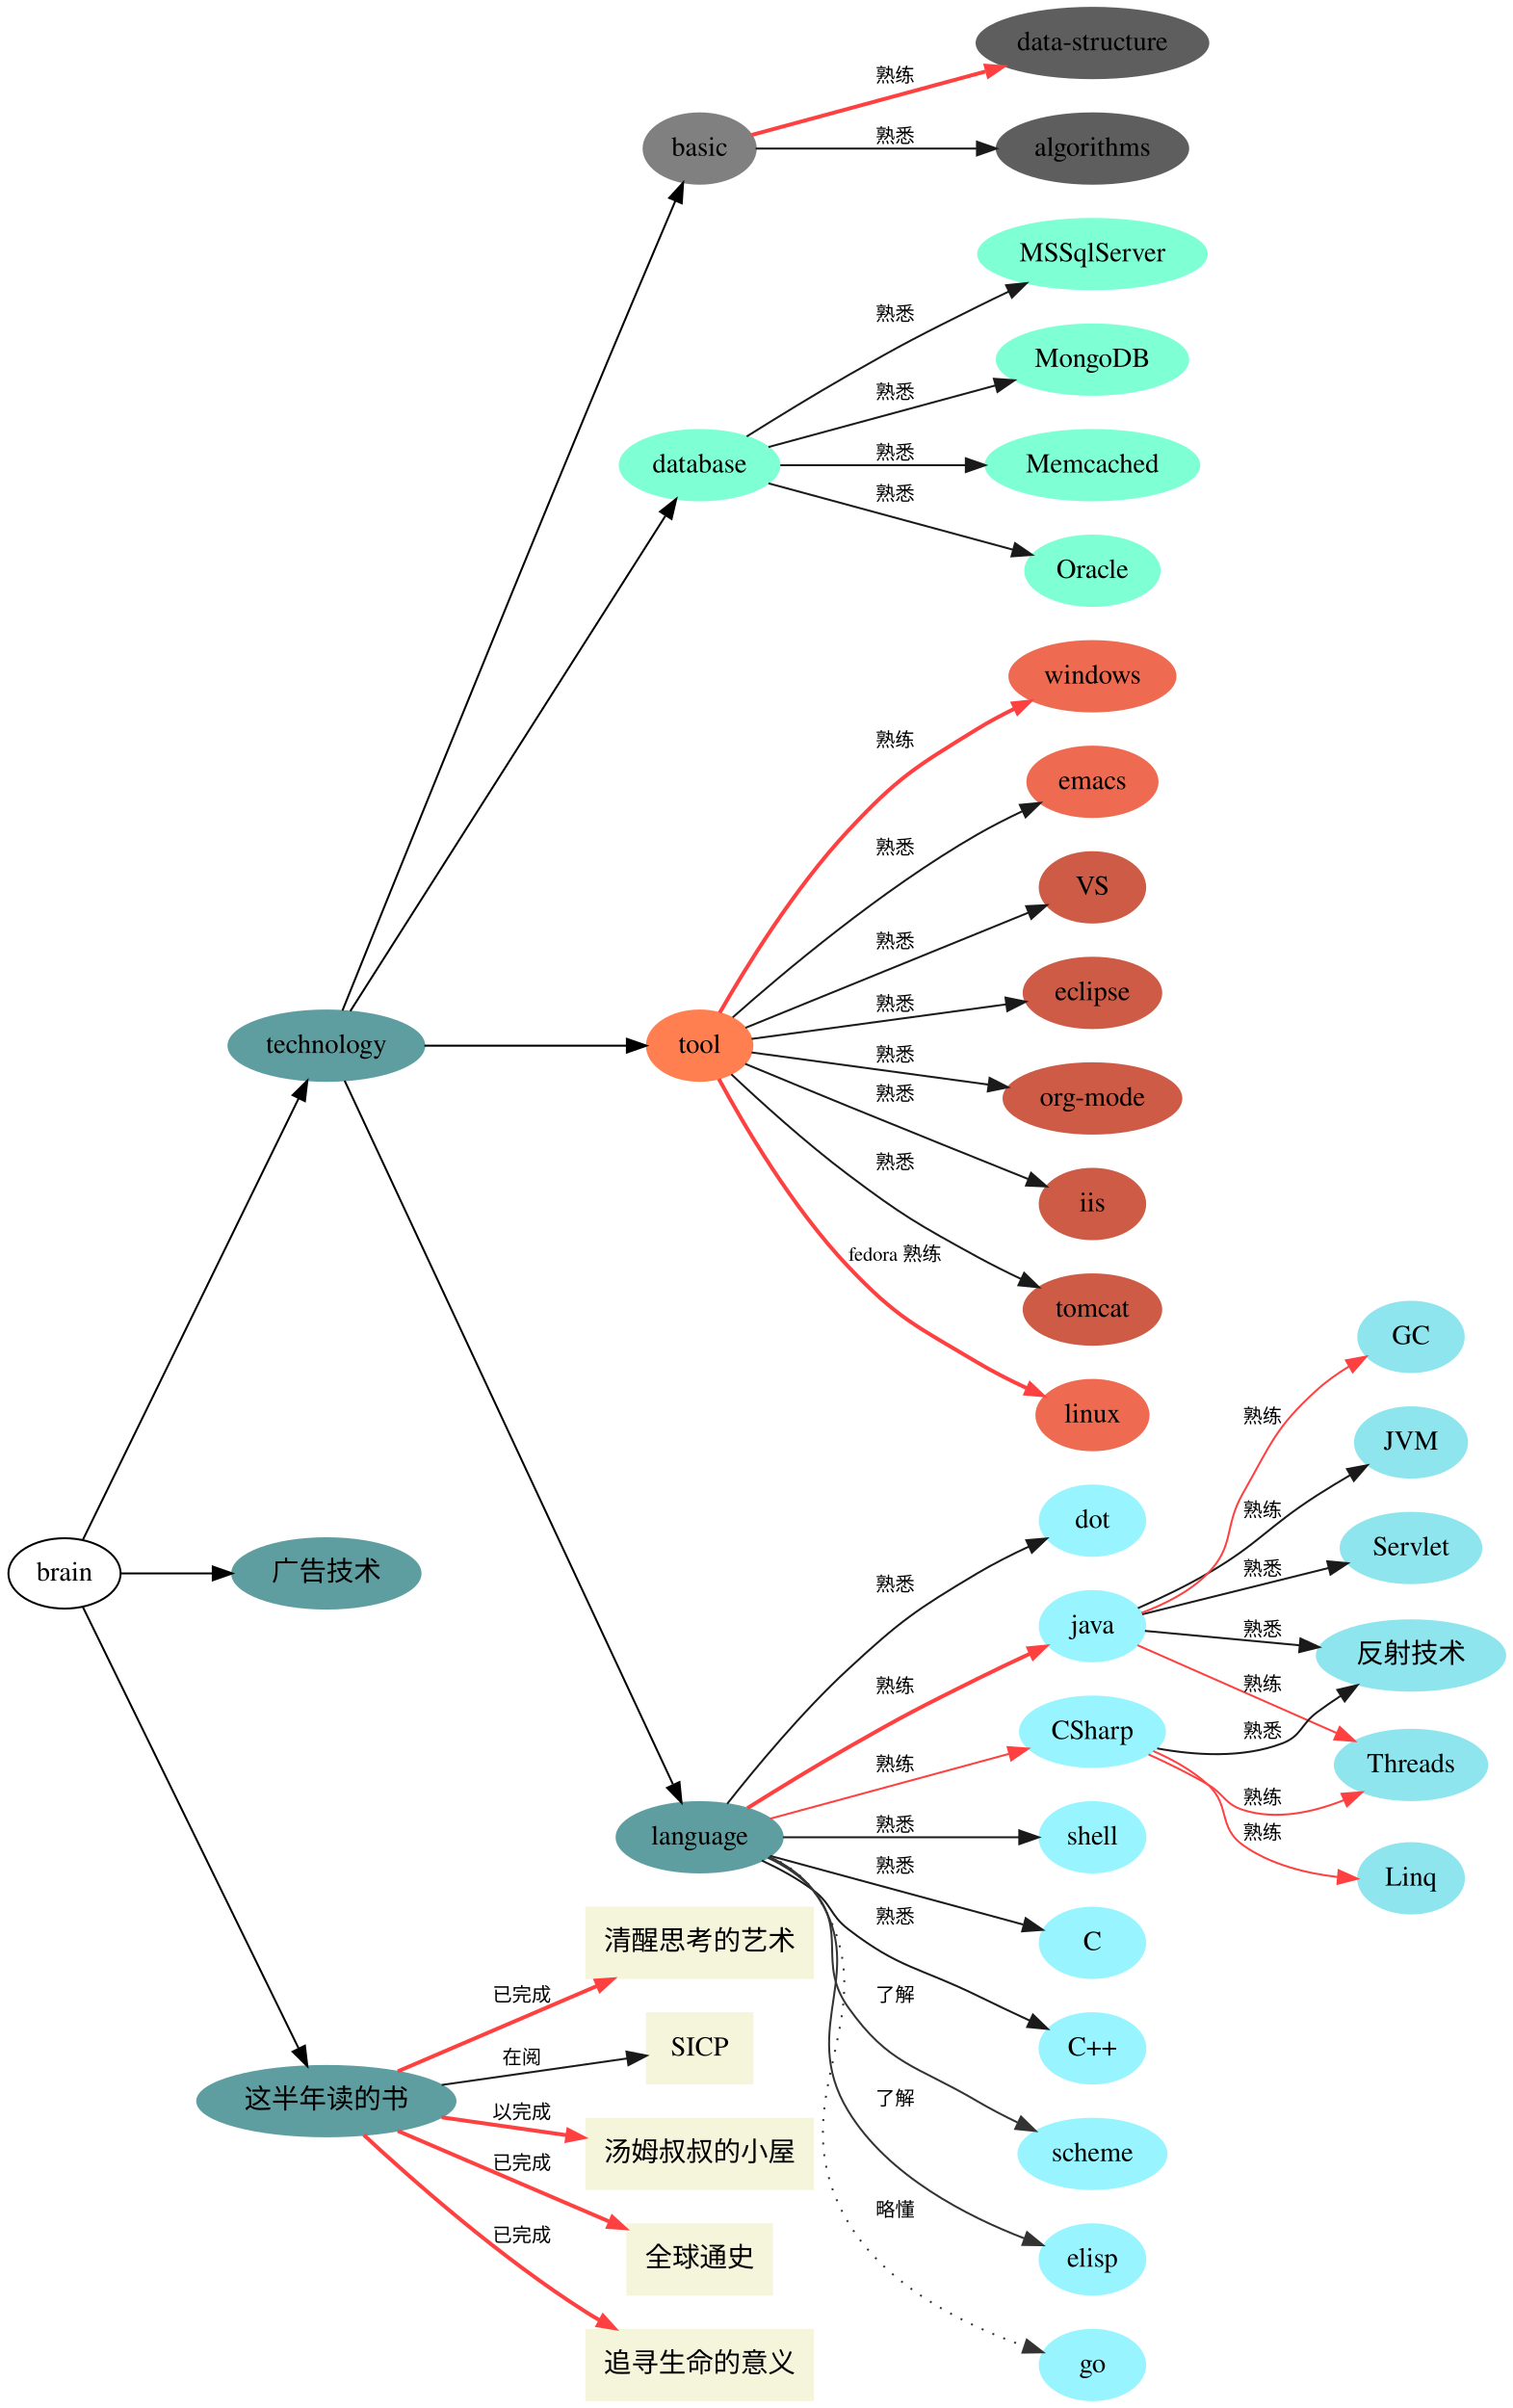
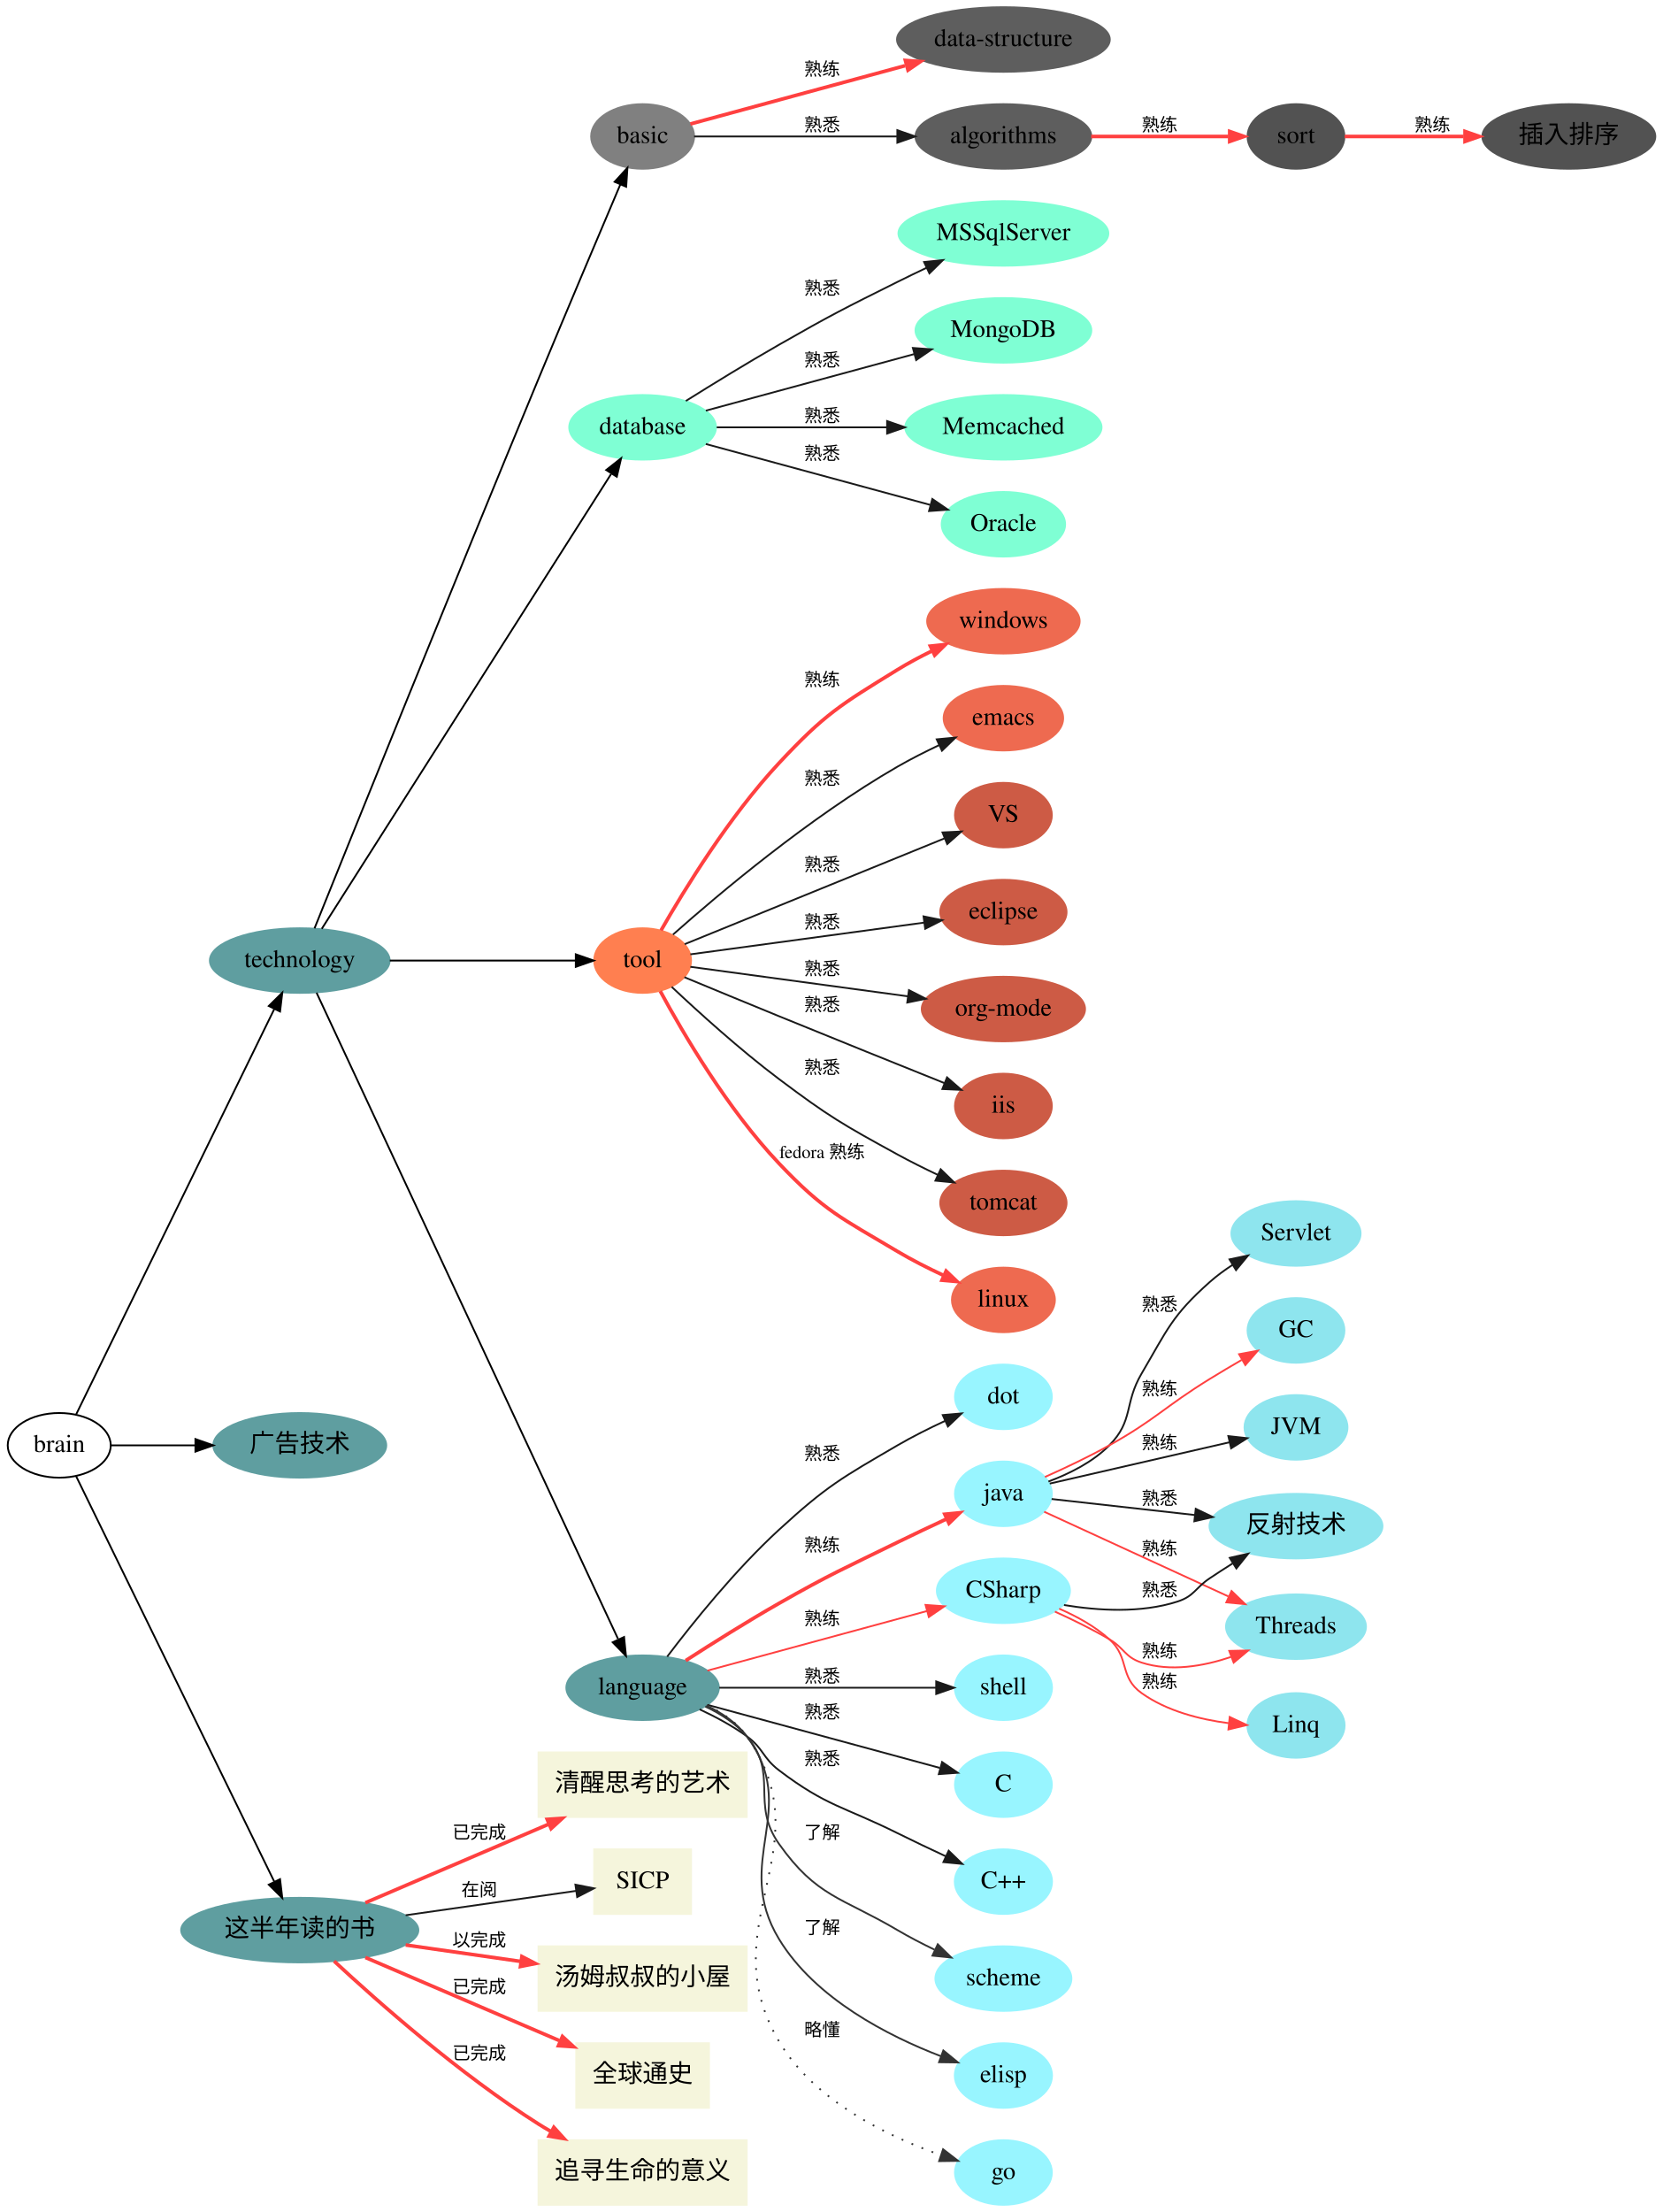
- <svg xmlns="http://www.w3.org/2000/svg" xmlns:xlink="http://www.w3.org/1999/xlink" width="774pt" height="1232pt" viewBox="0.00 0.00 774.00 1232.00">
+ <svg xmlns="http://www.w3.org/2000/svg" xmlns:xlink="http://www.w3.org/1999/xlink" width="926pt" height="1232pt" viewBox="0.00 0.00 926.00 1232.00">
  <g id="graph0" class="graph" transform="scale(1 1) rotate(0) translate(4 1228)">
-     <polygon fill="white" stroke="white" points="-4,4 -4,-1228 770,-1228 770,4 -4,4" />
+     <polygon fill="white" stroke="white" points="-4,4 -4,-1228 922,-1228 922,4 -4,4" />
    <g id="node1" class="node">
      <ellipse fill="cadetblue" stroke="cadetblue" cx="163" cy="-693" rx="50.091" ry="18" />
      <text text-anchor="middle" x="163" y="-689.3" font-family="Times,serif" font-size="14.00">technology</text>
    </g>
    <g id="node5" class="node">
      <ellipse fill="cadetblue" stroke="cadetblue" cx="354" cy="-288" rx="42.494" ry="18" />
      <text text-anchor="middle" x="354" y="-284.3" font-family="Times,serif" font-size="14.00">language</text>
    </g>
    <g id="edge4" class="edge">
      <path fill="none" stroke="black" d="M172.365,-675.075C202.311,-610.905 304.3,-392.357 340.295,-315.225" />
      <polygon fill="black" stroke="black" points="343.674,-316.26 344.732,-305.718 337.331,-313.3 343.674,-316.26" />
    </g>
    <g id="node6" class="node">
      <ellipse fill="gray" stroke="gray" cx="354" cy="-1152" rx="28.695" ry="18" />
      <text text-anchor="middle" x="354" y="-1148.3" font-family="Times,serif" font-size="14.00">basic</text>
    </g>
    <g id="edge5" class="edge">
      <path fill="none" stroke="black" d="M171.219,-710.946C190.981,-760.026 247.711,-900.584 296,-1017 311.626,-1054.67 330.034,-1098.1 341.612,-1125.31" />
      <polygon fill="black" stroke="black" points="338.412,-1126.73 345.551,-1134.55 344.852,-1123.98 338.412,-1126.73" />
    </g>
    <g id="node7" class="node">
      <ellipse fill="aquamarine" stroke="aquamarine" cx="354" cy="-990" rx="40.893" ry="18" />
      <text text-anchor="middle" x="354" y="-986.3" font-family="Times,serif" font-size="14.00">database</text>
    </g>
    <g id="edge6" class="edge">
      <path fill="none" stroke="black" d="M175.257,-710.689C207.241,-760.95 298.77,-904.782 336.468,-964.022" />
      <polygon fill="black" stroke="black" points="333.717,-966.218 342.039,-972.775 339.623,-962.46 333.717,-966.218" />
    </g>
    <g id="node8" class="node">
      <ellipse fill="coral" stroke="coral" cx="354" cy="-693" rx="27" ry="18" />
      <text text-anchor="middle" x="354" y="-689.3" font-family="Times,serif" font-size="14.00">tool</text>
    </g>
    <g id="edge7" class="edge">
      <path fill="none" stroke="black" d="M213.164,-693C245.505,-693 287.13,-693 316.529,-693" />
      <polygon fill="black" stroke="black" points="316.767,-696.5 326.767,-693 316.767,-689.5 316.767,-696.5" />
    </g>
    <g id="node2" class="node">
      <ellipse fill="cadetblue" stroke="cadetblue" cx="163" cy="-423" rx="48.192" ry="18" />
      <text text-anchor="middle" x="163" y="-419.3" font-family="Times,serif" font-size="14.00">广告技术</text>
    </g>
    <g id="node3" class="node">
      <ellipse fill="cadetblue" stroke="cadetblue" cx="163" cy="-153" rx="66.089" ry="18" />
      <text text-anchor="middle" x="163" y="-149.3" font-family="Times,serif" font-size="14.00">这半年读的书</text>
    </g>
-     <g id="node38" class="node">
+     <g id="node40" class="node">
      <polygon fill="beige" stroke="beige" points="412,-144 296,-144 296,-108 412,-108 412,-144" />
      <text text-anchor="middle" x="354" y="-122.3" font-family="Times,serif" font-size="14.00">汤姆叔叔的小屋</text>
    </g>
-     <g id="edge39" class="edge">
+     <g id="edge41" class="edge">
      <path fill="none" stroke="#ff4040" stroke-width="2" d="M221.991,-144.716C242.133,-141.838 264.89,-138.587 285.719,-135.612" />
      <polygon fill="#ff4040" stroke="#ff4040" points="286.364,-139.055 295.769,-134.176 285.374,-132.125 286.364,-139.055" />
      <text text-anchor="middle" x="263" y="-144" font-family="Times,serif" font-size="10.00">以完成</text>
    </g>
-     <g id="node39" class="node">
+     <g id="node41" class="node">
      <polygon fill="beige" stroke="beige" points="391,-90 317,-90 317,-54 391,-54 391,-90" />
      <text text-anchor="middle" x="354" y="-68.3" font-family="Times,serif" font-size="14.00">全球通史</text>
    </g>
-     <g id="edge40" class="edge">
+     <g id="edge42" class="edge">
      <path fill="none" stroke="#ff4040" stroke-width="2" d="M199.549,-137.765C230.109,-124.667 274.363,-105.701 307.502,-91.499" />
      <polygon fill="#ff4040" stroke="#ff4040" points="309.155,-94.599 316.967,-87.443 306.397,-88.165 309.155,-94.599" />
      <text text-anchor="middle" x="263" y="-118" font-family="Times,serif" font-size="10.00">已完成</text>
    </g>
-     <g id="node40" class="node">
+     <g id="node42" class="node">
      <polygon fill="beige" stroke="beige" points="412,-36 296,-36 296,-0 412,-0 412,-36" />
      <text text-anchor="middle" x="354" y="-14.3" font-family="Times,serif" font-size="14.00">追寻生命的意义</text>
    </g>
-     <g id="edge41" class="edge">
+     <g id="edge43" class="edge">
      <path fill="none" stroke="#ff4040" stroke-width="2" d="M182.13,-135.726C206.605,-112.999 252.21,-72.702 296,-45 298.146,-43.643 300.37,-42.31 302.642,-41.008" />
      <polygon fill="#ff4040" stroke="#ff4040" points="304.455,-44.006 311.57,-36.155 301.112,-37.856 304.455,-44.006" />
      <text text-anchor="middle" x="263" y="-81" font-family="Times,serif" font-size="10.00">已完成</text>
    </g>
-     <g id="node41" class="node">
+     <g id="node43" class="node">
      <polygon fill="beige" stroke="beige" points="412,-252 296,-252 296,-216 412,-216 412,-252" />
      <text text-anchor="middle" x="354" y="-230.3" font-family="Times,serif" font-size="14.00">清醒思考的艺术</text>
    </g>
-     <g id="edge42" class="edge">
+     <g id="edge44" class="edge">
      <path fill="none" stroke="#ff4040" stroke-width="2" d="M199.549,-168.235C228.26,-180.54 269.058,-198.025 301.37,-211.873" />
      <polygon fill="#ff4040" stroke="#ff4040" points="300.101,-215.137 310.671,-215.859 302.858,-208.703 300.101,-215.137" />
      <text text-anchor="middle" x="263" y="-204" font-family="Times,serif" font-size="10.00">已完成</text>
    </g>
-     <g id="node42" class="node">
+     <g id="node44" class="node">
      <polygon fill="beige" stroke="beige" points="381,-198 327,-198 327,-162 381,-162 381,-198" />
      <text text-anchor="middle" x="354" y="-176.3" font-family="Times,serif" font-size="14.00">SICP</text>
    </g>
-     <g id="edge43" class="edge">
+     <g id="edge45" class="edge">
      <path fill="none" stroke="#1a1a1a" d="M221.991,-161.284C252.932,-165.705 290.045,-171.006 316.857,-174.837" />
      <polygon fill="#1a1a1a" stroke="#1a1a1a" points="316.557,-178.329 326.952,-176.279 317.547,-171.4 316.557,-178.329" />
      <text text-anchor="middle" x="263" y="-172" font-family="Times,serif" font-size="10.00">在阅</text>
    </g>
    <g id="node4" class="node">
      <ellipse fill="none" stroke="black" cx="29" cy="-423" rx="28.695" ry="18" />
      <text text-anchor="middle" x="29" y="-419.3" font-family="Times,serif" font-size="14.00">brain</text>
    </g>
    <g id="edge1" class="edge">
      <path fill="none" stroke="black" d="M38.458,-440.3C60.842,-486.086 121.759,-610.689 148.784,-665.967" />
      <polygon fill="black" stroke="black" points="145.733,-667.695 153.269,-675.142 152.021,-664.621 145.733,-667.695" />
    </g>
    <g id="edge2" class="edge">
      <path fill="none" stroke="black" d="M57.672,-423C71.382,-423 88.47,-423 104.822,-423" />
      <polygon fill="black" stroke="black" points="104.871,-426.5 114.871,-423 104.871,-419.5 104.871,-426.5" />
    </g>
    <g id="edge3" class="edge">
      <path fill="none" stroke="black" d="M38.458,-405.7C60.842,-359.914 121.759,-235.311 148.784,-180.033" />
      <polygon fill="black" stroke="black" points="152.021,-181.379 153.269,-170.858 145.733,-178.305 152.021,-181.379" />
    </g>
    <g id="node9" class="node">
      <ellipse fill="#98f5ff" stroke="#98f5ff" cx="555" cy="-396" rx="27" ry="18" />
      <text text-anchor="middle" x="555" y="-392.3" font-family="Times,serif" font-size="14.00">java</text>
    </g>
    <g id="edge16" class="edge">
-       <path fill="none" stroke="#ff4040" stroke-width="2" d="M378.419,-302.884C393.098,-312.084 412.491,-324.001 430,-334 458.832,-350.465 466.273,-354.211 496,-369 504.69,-373.323 514.207,-377.841 522.972,-381.917" />
-       <polygon fill="#ff4040" stroke="#ff4040" points="521.567,-385.124 532.114,-386.137 524.501,-378.768 521.567,-385.124" />
-       <text text-anchor="middle" x="454" y="-362" font-family="Times,serif" font-size="10.00">熟练</text>
+       <path fill="none" stroke="#ff4040" stroke-width="2" d="M378.005,-303.119C392.692,-312.594 412.241,-324.885 430,-335 458.672,-351.331 466.37,-354.479 496,-369 504.716,-373.272 514.24,-377.773 523.005,-381.85" />
+       <polygon fill="#ff4040" stroke="#ff4040" points="521.598,-385.056 532.144,-386.076 524.536,-378.702 521.598,-385.056" />
+       <text text-anchor="middle" x="454" y="-364" font-family="Times,serif" font-size="10.00">熟练</text>
    </g>
    <g id="node15" class="node">
      <ellipse fill="#98f5ff" stroke="#98f5ff" cx="555" cy="-342" rx="37.093" ry="18" />
      <text text-anchor="middle" x="555" y="-338.3" font-family="Times,serif" font-size="14.00">CSharp</text>
    </g>
    <g id="edge17" class="edge">
      <path fill="none" stroke="#ff4040" d="M390.119,-297.53C424.286,-306.801 476.203,-320.889 512.417,-330.716" />
      <polygon fill="#ff4040" stroke="#ff4040" points="511.619,-334.126 522.187,-333.367 513.452,-327.37 511.619,-334.126" />
-       <text text-anchor="middle" x="454" y="-322" font-family="Times,serif" font-size="10.00">熟练</text>
+       <text text-anchor="middle" x="454" y="-323" font-family="Times,serif" font-size="10.00">熟练</text>
    </g>
    <g id="node17" class="node">
      <ellipse fill="#98f5ff" stroke="#98f5ff" cx="555" cy="-288" rx="27.097" ry="18" />
      <text text-anchor="middle" x="555" y="-284.3" font-family="Times,serif" font-size="14.00">shell</text>
    </g>
    <g id="edge18" class="edge">
      <path fill="none" stroke="#1a1a1a" d="M396.717,-288C432.454,-288 483.41,-288 517.54,-288" />
      <polygon fill="#1a1a1a" stroke="#1a1a1a" points="517.557,-291.5 527.557,-288 517.557,-284.5 517.557,-291.5" />
      <text text-anchor="middle" x="454" y="-291" font-family="Times,serif" font-size="10.00">熟悉</text>
    </g>
    <g id="node18" class="node">
      <ellipse fill="#98f5ff" stroke="#98f5ff" cx="555" cy="-234" rx="27" ry="18" />
      <text text-anchor="middle" x="555" y="-230.3" font-family="Times,serif" font-size="14.00">C</text>
    </g>
    <g id="edge19" class="edge">
      <path fill="none" stroke="#1a1a1a" d="M390.119,-278.47C426.577,-268.577 483.246,-253.2 519.48,-243.367" />
      <polygon fill="#1a1a1a" stroke="#1a1a1a" points="520.84,-246.625 529.575,-240.628 519.007,-239.869 520.84,-246.625" />
-       <text text-anchor="middle" x="454" y="-270" font-family="Times,serif" font-size="10.00">熟悉</text>
+       <text text-anchor="middle" x="454" y="-271" font-family="Times,serif" font-size="10.00">熟悉</text>
    </g>
    <g id="node19" class="node">
      <ellipse fill="#98f5ff" stroke="#98f5ff" cx="555" cy="-180" rx="27.097" ry="18" />
      <text text-anchor="middle" x="555" y="-176.3" font-family="Times,serif" font-size="14.00">C++</text>
    </g>
    <g id="edge20" class="edge">
-       <path fill="none" stroke="#1a1a1a" d="M385.849,-276.09C394.705,-271.971 404.096,-266.887 412,-261 421.591,-253.857 420.53,-248.302 430,-241 456.131,-220.852 466.37,-221.521 496,-207 504.716,-202.728 514.24,-198.227 523.005,-194.15" />
-       <polygon fill="#1a1a1a" stroke="#1a1a1a" points="524.536,-197.298 532.144,-189.924 521.598,-190.944 524.536,-197.298" />
-       <text text-anchor="middle" x="454" y="-244" font-family="Times,serif" font-size="10.00">熟悉</text>
+       <path fill="none" stroke="#1a1a1a" d="M385.755,-275.962C394.608,-271.84 404.022,-266.785 412,-261 421.417,-254.171 420.74,-249.04 430,-242 456.432,-221.906 466.273,-221.789 496,-207 504.69,-202.677 514.207,-198.159 522.972,-194.083" />
+       <polygon fill="#1a1a1a" stroke="#1a1a1a" points="524.501,-197.232 532.114,-189.863 521.567,-190.876 524.501,-197.232" />
+       <text text-anchor="middle" x="454" y="-245" font-family="Times,serif" font-size="10.00">熟悉</text>
    </g>
    <g id="node20" class="node">
      <ellipse fill="#98f5ff" stroke="#98f5ff" cx="555" cy="-126" rx="37.894" ry="18" />
      <text text-anchor="middle" x="555" y="-122.3" font-family="Times,serif" font-size="14.00">scheme</text>
    </g>
    <g id="edge21" class="edge">
      <path fill="none" stroke="#333333" d="M388.904,-277.542C397.416,-273.532 405.862,-268.142 412,-261 430.146,-239.885 413.898,-223.712 430,-201 450.978,-171.411 464.747,-171.406 496,-153 502.514,-149.164 509.664,-145.459 516.652,-142.087" />
      <polygon fill="#333333" stroke="#333333" points="518.428,-145.12 526.004,-137.713 515.463,-138.779 518.428,-145.12" />
      <text text-anchor="middle" x="454" y="-204" font-family="Times,serif" font-size="10.00">了解</text>
    </g>
    <g id="node21" class="node">
      <ellipse fill="#98f5ff" stroke="#98f5ff" cx="555" cy="-72" rx="27.097" ry="18" />
      <text text-anchor="middle" x="555" y="-68.3" font-family="Times,serif" font-size="14.00">elisp</text>
    </g>
    <g id="edge22" class="edge">
      <path fill="none" stroke="#333333" d="M389.552,-278.063C398.066,-274.055 406.352,-268.535 412,-261 442.501,-220.306 403.633,-191.486 430,-148 450.171,-114.733 490.982,-93.979 520.279,-82.728" />
      <polygon fill="#333333" stroke="#333333" points="521.538,-85.994 529.727,-79.272 519.133,-79.42 521.538,-85.994" />
      <text text-anchor="middle" x="454" y="-151" font-family="Times,serif" font-size="10.00">了解</text>
    </g>
    <g id="node22" class="node">
      <ellipse fill="#98f5ff" stroke="#98f5ff" cx="555" cy="-18" rx="27" ry="18" />
      <text text-anchor="middle" x="555" y="-14.3" font-family="Times,serif" font-size="14.00">go</text>
    </g>
    <g id="edge23" class="edge">
      <path fill="none" stroke="#333333" stroke-dasharray="1,5" d="M389.816,-278.255C398.331,-274.248 406.552,-268.681 412,-261 455.957,-199.029 391.342,-156.408 430,-91 449.642,-57.767 490.754,-38.056 520.258,-27.651" />
      <polygon fill="#333333" stroke="#333333" points="521.395,-30.961 529.771,-24.473 519.177,-24.322 521.395,-30.961" />
      <text text-anchor="middle" x="454" y="-94" font-family="Times,serif" font-size="10.00">略懂</text>
    </g>
    <g id="node23" class="node">
      <g id="a_node23">
        <a xlink:href="../../study_dot.html" xlink:title="dot" target="_blank">
          <ellipse fill="#98f5ff" stroke="#98f5ff" cx="555" cy="-450" rx="27" ry="18" />
          <text text-anchor="middle" x="555" y="-446.3" font-family="Times,serif" font-size="14.00">dot</text>
        </a>
      </g>
    </g>
    <g id="edge24" class="edge">
-       <path fill="none" stroke="#1a1a1a" d="M368.114,-305.125C382.366,-323.209 406.288,-352.081 430,-374 456.828,-398.799 464.611,-404.306 496,-423 504.34,-427.967 513.744,-432.689 522.515,-436.755" />
-       <polygon fill="#1a1a1a" stroke="#1a1a1a" points="521.148,-439.977 531.703,-440.889 524.02,-433.594 521.148,-439.977" />
-       <text text-anchor="middle" x="454" y="-414" font-family="Times,serif" font-size="10.00">熟悉</text>
+       <path fill="none" stroke="#1a1a1a" d="M367.694,-305.308C381.777,-323.897 405.731,-353.756 430,-376 456.547,-400.332 464.88,-404.881 496,-423 504.388,-427.884 513.809,-432.58 522.579,-436.647" />
+       <polygon fill="#1a1a1a" stroke="#1a1a1a" points="521.206,-439.867 531.76,-440.792 524.086,-433.487 521.206,-439.867" />
+       <text text-anchor="middle" x="454" y="-415" font-family="Times,serif" font-size="10.00">熟悉</text>
    </g>
    <g id="node24" class="node">
      <ellipse fill="#5e5e5e" stroke="#5e5e5e" cx="555" cy="-1152" rx="48.993" ry="18" />
      <text text-anchor="middle" x="555" y="-1148.3" font-family="Times,serif" font-size="14.00">algorithms</text>
    </g>
-     <g id="edge25" class="edge">
+     <g id="edge27" class="edge">
      <path fill="none" stroke="#1a1a1a" d="M382.67,-1152C411.76,-1152 458.391,-1152 495.664,-1152" />
      <polygon fill="#1a1a1a" stroke="#1a1a1a" points="495.907,-1155.5 505.907,-1152 495.907,-1148.5 495.907,-1155.5" />
      <text text-anchor="middle" x="454" y="-1155" font-family="Times,serif" font-size="10.00">熟悉</text>
    </g>
    <g id="node25" class="node">
      <ellipse fill="#5e5e5e" stroke="#5e5e5e" cx="555" cy="-1206" rx="59.29" ry="18" />
      <text text-anchor="middle" x="555" y="-1202.3" font-family="Times,serif" font-size="14.00">data-structure</text>
    </g>
-     <g id="edge26" class="edge">
+     <g id="edge28" class="edge">
      <path fill="none" stroke="#ff4040" stroke-width="2" d="M380.608,-1158.95C410.674,-1167.11 461.359,-1180.86 500.188,-1191.4" />
      <polygon fill="#ff4040" stroke="#ff4040" points="499.723,-1194.9 510.29,-1194.14 501.556,-1188.14 499.723,-1194.9" />
      <text text-anchor="middle" x="454" y="-1186" font-family="Times,serif" font-size="10.00">熟练</text>
    </g>
-     <g id="node34" class="node">
+     <g id="node36" class="node">
      <ellipse fill="#7fffd4" stroke="#7fffd4" cx="555" cy="-936" rx="34.394" ry="18" />
      <text text-anchor="middle" x="555" y="-932.3" font-family="Times,serif" font-size="14.00">Oracle</text>
    </g>
-     <g id="edge35" class="edge">
+     <g id="edge37" class="edge">
      <path fill="none" stroke="#1a1a1a" d="M389.209,-980.717C423.949,-971.29 477.699,-956.705 514.295,-946.774" />
      <polygon fill="#1a1a1a" stroke="#1a1a1a" points="515.398,-950.102 524.132,-944.105 513.564,-943.346 515.398,-950.102" />
      <text text-anchor="middle" x="454" y="-972" font-family="Times,serif" font-size="10.00">熟悉</text>
    </g>
-     <g id="node35" class="node">
+     <g id="node37" class="node">
      <ellipse fill="#7fffd4" stroke="#7fffd4" cx="555" cy="-1098" rx="58.49" ry="18" />
      <text text-anchor="middle" x="555" y="-1094.3" font-family="Times,serif" font-size="14.00">MSSqlServer</text>
    </g>
-     <g id="edge36" class="edge">
+     <g id="edge38" class="edge">
      <path fill="none" stroke="#1a1a1a" d="M378.086,-1004.68C392.804,-1013.9 412.359,-1025.93 430,-1036 458.832,-1052.47 466.273,-1056.21 496,-1071 501.224,-1073.6 506.746,-1076.27 512.224,-1078.87" />
      <polygon fill="#1a1a1a" stroke="#1a1a1a" points="510.803,-1082.07 521.342,-1083.16 513.783,-1075.73 510.803,-1082.07" />
      <text text-anchor="middle" x="454" y="-1064" font-family="Times,serif" font-size="10.00">熟悉</text>
    </g>
-     <g id="node36" class="node">
+     <g id="node38" class="node">
      <ellipse fill="#7fffd4" stroke="#7fffd4" cx="555" cy="-1044" rx="48.993" ry="18" />
      <text text-anchor="middle" x="555" y="-1040.3" font-family="Times,serif" font-size="14.00">MongoDB</text>
    </g>
-     <g id="edge37" class="edge">
+     <g id="edge39" class="edge">
      <path fill="none" stroke="#1a1a1a" d="M389.209,-999.283C421.206,-1007.97 469.331,-1021.02 505.325,-1030.79" />
      <polygon fill="#1a1a1a" stroke="#1a1a1a" points="504.564,-1034.21 515.132,-1033.45 506.397,-1027.46 504.564,-1034.21" />
      <text text-anchor="middle" x="454" y="-1024" font-family="Times,serif" font-size="10.00">熟悉</text>
    </g>
-     <g id="node37" class="node">
+     <g id="node39" class="node">
      <ellipse fill="#7fffd4" stroke="#7fffd4" cx="555" cy="-990" rx="54.691" ry="18" />
      <text text-anchor="middle" x="555" y="-986.3" font-family="Times,serif" font-size="14.00">Memcached</text>
    </g>
-     <g id="edge38" class="edge">
+     <g id="edge40" class="edge">
      <path fill="none" stroke="#1a1a1a" d="M395.271,-990C422.412,-990 458.799,-990 489.886,-990" />
      <polygon fill="#1a1a1a" stroke="#1a1a1a" points="490.205,-993.5 500.205,-990 490.205,-986.5 490.205,-993.5" />
      <text text-anchor="middle" x="454" y="-993" font-family="Times,serif" font-size="10.00">熟悉</text>
    </g>
-     <g id="node26" class="node">
+     <g id="node28" class="node">
      <ellipse fill="#ee6a50" stroke="#ee6a50" cx="555" cy="-504" rx="28.695" ry="18" />
      <text text-anchor="middle" x="555" y="-500.3" font-family="Times,serif" font-size="14.00">linux</text>
    </g>
-     <g id="edge27" class="edge">
+     <g id="edge29" class="edge">
      <path fill="none" stroke="#ff4040" stroke-width="2" d="M363.824,-675.997C376.444,-652.68 401.317,-610.235 430,-580 455.144,-553.495 464.611,-549.694 496,-531 503.973,-526.251 512.921,-521.726 521.357,-517.784" />
      <polygon fill="#ff4040" stroke="#ff4040" points="522.922,-520.918 530.585,-513.601 520.032,-514.542 522.922,-520.918" />
      <text text-anchor="middle" x="454" y="-583" font-family="Times,serif" font-size="10.00">fedora 熟练</text>
    </g>
-     <g id="node27" class="node">
+     <g id="node29" class="node">
      <ellipse fill="#ee6a50" stroke="#ee6a50" cx="555" cy="-882" rx="42.494" ry="18" />
      <text text-anchor="middle" x="555" y="-878.3" font-family="Times,serif" font-size="14.00">windows</text>
    </g>
-     <g id="edge28" class="edge">
+     <g id="edge30" class="edge">
      <path fill="none" stroke="#ff4040" stroke-width="2" d="M364.263,-709.8C377.202,-732.421 402.242,-773.261 430,-803 455.481,-830.3 464.193,-835.433 496,-855 501.911,-858.636 508.392,-862.106 514.813,-865.274" />
      <polygon fill="#ff4040" stroke="#ff4040" points="513.568,-868.557 524.102,-869.683 516.569,-862.234 513.568,-868.557" />
      <text text-anchor="middle" x="454" y="-846" font-family="Times,serif" font-size="10.00">熟练</text>
    </g>
-     <g id="node28" class="node">
+     <g id="node30" class="node">
      <ellipse fill="#ee6a50" stroke="#ee6a50" cx="555" cy="-828" rx="33.295" ry="18" />
      <text text-anchor="middle" x="555" y="-824.3" font-family="Times,serif" font-size="14.00">emacs</text>
    </g>
-     <g id="edge29" class="edge">
+     <g id="edge31" class="edge">
      <path fill="none" stroke="#1a1a1a" d="M370.926,-707.472C396.056,-729.76 447.092,-772.855 496,-801 503.323,-805.214 511.415,-809.308 519.173,-812.981" />
      <polygon fill="#1a1a1a" stroke="#1a1a1a" points="517.849,-816.224 528.396,-817.232 520.779,-809.867 517.849,-816.224" />
      <text text-anchor="middle" x="454" y="-791" font-family="Times,serif" font-size="10.00">熟悉</text>
    </g>
-     <g id="node29" class="node">
+     <g id="node31" class="node">
      <ellipse fill="#cd5b45" stroke="#cd5b45" cx="555" cy="-774" rx="27" ry="18" />
      <text text-anchor="middle" x="555" y="-770.3" font-family="Times,serif" font-size="14.00">VS</text>
    </g>
-     <g id="edge31" class="edge">
+     <g id="edge33" class="edge">
      <path fill="none" stroke="#1a1a1a" d="M377.441,-702.134C412.843,-716.544 481.78,-744.604 522.247,-761.075" />
      <polygon fill="#1a1a1a" stroke="#1a1a1a" points="521.059,-764.371 531.641,-764.899 523.698,-757.887 521.059,-764.371" />
      <text text-anchor="middle" x="454" y="-743" font-family="Times,serif" font-size="10.00">熟悉</text>
    </g>
-     <g id="node30" class="node">
+     <g id="node32" class="node">
      <ellipse fill="#cd5b45" stroke="#cd5b45" cx="555" cy="-720" rx="35.194" ry="18" />
      <text text-anchor="middle" x="555" y="-716.3" font-family="Times,serif" font-size="14.00">eclipse</text>
    </g>
-     <g id="edge32" class="edge">
+     <g id="edge34" class="edge">
      <path fill="none" stroke="#1a1a1a" d="M380.608,-696.475C413.538,-700.942 471.205,-708.766 510.935,-714.157" />
      <polygon fill="#1a1a1a" stroke="#1a1a1a" points="510.495,-717.629 520.875,-715.506 511.436,-710.693 510.495,-717.629" />
      <text text-anchor="middle" x="454" y="-711" font-family="Times,serif" font-size="10.00">熟悉</text>
    </g>
-     <g id="node31" class="node">
+     <g id="node33" class="node">
      <ellipse fill="#cd5b45" stroke="#cd5b45" cx="555" cy="-666" rx="45.492" ry="18" />
      <text text-anchor="middle" x="555" y="-662.3" font-family="Times,serif" font-size="14.00">org-mode</text>
    </g>
-     <g id="edge30" class="edge">
+     <g id="edge32" class="edge">
      <path fill="none" stroke="#1a1a1a" d="M380.608,-689.525C411.059,-685.394 462.662,-678.393 501.675,-673.099" />
      <polygon fill="#1a1a1a" stroke="#1a1a1a" points="502.37,-676.537 511.809,-671.724 501.429,-669.601 502.37,-676.537" />
      <text text-anchor="middle" x="454" y="-685" font-family="Times,serif" font-size="10.00">熟悉</text>
    </g>
-     <g id="node32" class="node">
+     <g id="node34" class="node">
      <ellipse fill="#cd5b45" stroke="#cd5b45" cx="555" cy="-612" rx="27" ry="18" />
      <text text-anchor="middle" x="555" y="-608.3" font-family="Times,serif" font-size="14.00">iis</text>
    </g>
-     <g id="edge33" class="edge">
+     <g id="edge35" class="edge">
      <path fill="none" stroke="#1a1a1a" d="M377.295,-683.725C392.202,-677.539 412.26,-669.243 430,-662 461.303,-649.22 497.13,-634.795 522.197,-624.736" />
      <polygon fill="#1a1a1a" stroke="#1a1a1a" points="523.597,-627.945 531.575,-620.974 520.991,-621.448 523.597,-627.945" />
      <text text-anchor="middle" x="454" y="-665" font-family="Times,serif" font-size="10.00">熟悉</text>
    </g>
-     <g id="node33" class="node">
+     <g id="node35" class="node">
      <ellipse fill="#cd5b45" stroke="#cd5b45" cx="555" cy="-558" rx="35.194" ry="18" />
      <text text-anchor="middle" x="555" y="-554.3" font-family="Times,serif" font-size="14.00">tomcat</text>
    </g>
-     <g id="edge34" class="edge">
+     <g id="edge36" class="edge">
      <path fill="none" stroke="#1a1a1a" d="M370.205,-678.36C384.951,-664.472 408.226,-643.354 430,-627 457.801,-606.119 465.507,-601.706 496,-585 503.123,-581.098 510.909,-577.221 518.398,-573.675" />
      <polygon fill="#1a1a1a" stroke="#1a1a1a" points="520.055,-576.765 527.654,-569.382 517.109,-570.415 520.055,-576.765" />
      <text text-anchor="middle" x="454" y="-630" font-family="Times,serif" font-size="10.00">熟悉</text>
    </g>
    <g id="node10" class="node">
-       <ellipse fill="#8ee5ee" stroke="#8ee5ee" cx="718" cy="-490" rx="28.695" ry="18" />
-       <text text-anchor="middle" x="718" y="-486.3" font-family="Times,serif" font-size="14.00">JVM</text>
+       <ellipse fill="#8ee5ee" stroke="#8ee5ee" cx="718" cy="-433" rx="28.695" ry="18" />
+       <text text-anchor="middle" x="718" y="-429.3" font-family="Times,serif" font-size="14.00">JVM</text>
    </g>
    <g id="edge8" class="edge">
-       <path fill="none" stroke="#1a1a1a" d="M578.244,-405.201C589.247,-410.039 602.582,-416.341 614,-423 640.421,-438.409 644.263,-446.473 670,-463 675.404,-466.47 681.267,-470.009 686.961,-473.334" />
-       <polygon fill="#1a1a1a" stroke="#1a1a1a" points="685.263,-476.395 695.678,-478.34 688.749,-470.325 685.263,-476.395" />
-       <text text-anchor="middle" x="642" y="-452" font-family="Times,serif" font-size="10.00">熟练</text>
+       <path fill="none" stroke="#1a1a1a" d="M580.803,-401.7C607.589,-407.856 650.512,-417.72 681.008,-424.728" />
+       <polygon fill="#1a1a1a" stroke="#1a1a1a" points="680.302,-428.157 690.832,-426.986 681.87,-421.335 680.302,-428.157" />
+       <text text-anchor="middle" x="642" y="-421" font-family="Times,serif" font-size="10.00">熟练</text>
    </g>
    <g id="node11" class="node">
-       <ellipse fill="#8ee5ee" stroke="#8ee5ee" cx="718" cy="-325" rx="38.993" ry="18" />
-       <text text-anchor="middle" x="718" y="-321.3" font-family="Times,serif" font-size="14.00">Threads</text>
+       <ellipse fill="#8ee5ee" stroke="#8ee5ee" cx="718" cy="-322" rx="38.993" ry="18" />
+       <text text-anchor="middle" x="718" y="-318.3" font-family="Times,serif" font-size="14.00">Threads</text>
    </g>
    <g id="edge9" class="edge">
-       <path fill="none" stroke="#ff4040" d="M578.049,-386.277C604.273,-374.712 648.451,-355.23 679.953,-341.337" />
-       <polygon fill="#ff4040" stroke="#ff4040" points="681.551,-344.458 689.289,-337.22 678.727,-338.053 681.551,-344.458" />
-       <text text-anchor="middle" x="642" y="-363" font-family="Times,serif" font-size="10.00">熟练</text>
+       <path fill="none" stroke="#ff4040" d="M577.713,-386.02C604.005,-373.936 648.691,-353.396 680.353,-338.844" />
+       <polygon fill="#ff4040" stroke="#ff4040" points="682.101,-341.893 689.726,-334.536 679.178,-335.532 682.101,-341.893" />
+       <text text-anchor="middle" x="642" y="-362" font-family="Times,serif" font-size="10.00">熟练</text>
    </g>
    <g id="node12" class="node">
-       <ellipse fill="#8ee5ee" stroke="#8ee5ee" cx="718" cy="-381" rx="48.192" ry="18" />
-       <text text-anchor="middle" x="718" y="-377.3" font-family="Times,serif" font-size="14.00">反射技术</text>
+       <ellipse fill="#8ee5ee" stroke="#8ee5ee" cx="718" cy="-378" rx="48.192" ry="18" />
+       <text text-anchor="middle" x="718" y="-374.3" font-family="Times,serif" font-size="14.00">反射技术</text>
    </g>
    <g id="edge10" class="edge">
-       <path fill="none" stroke="#1a1a1a" d="M581.867,-393.59C603.149,-391.607 634.075,-388.726 660.973,-386.22" />
-       <polygon fill="#1a1a1a" stroke="#1a1a1a" points="661.424,-389.693 671.056,-385.281 660.774,-382.723 661.424,-389.693" />
-       <text text-anchor="middle" x="642" y="-391" font-family="Times,serif" font-size="10.00">熟悉</text>
+       <path fill="none" stroke="#1a1a1a" d="M581.867,-393.108C603.306,-390.711 634.534,-387.22 661.57,-384.197" />
+       <polygon fill="#1a1a1a" stroke="#1a1a1a" points="662.148,-387.654 671.697,-383.065 661.37,-380.698 662.148,-387.654" />
+       <text text-anchor="middle" x="642" y="-390" font-family="Times,serif" font-size="10.00">熟悉</text>
    </g>
    <g id="node13" class="node">
-       <ellipse fill="#8ee5ee" stroke="#8ee5ee" cx="718" cy="-436" rx="35.995" ry="18" />
-       <text text-anchor="middle" x="718" y="-432.3" font-family="Times,serif" font-size="14.00">Servlet</text>
+       <ellipse fill="#8ee5ee" stroke="#8ee5ee" cx="718" cy="-541" rx="35.995" ry="18" />
+       <text text-anchor="middle" x="718" y="-537.3" font-family="Times,serif" font-size="14.00">Servlet</text>
    </g>
    <g id="edge11" class="edge">
-       <path fill="none" stroke="#1a1a1a" d="M580.452,-402.075C605.743,-408.359 645.686,-418.282 675.851,-425.777" />
-       <polygon fill="#1a1a1a" stroke="#1a1a1a" points="675.122,-429.202 685.671,-428.216 676.81,-422.408 675.122,-429.202" />
-       <text text-anchor="middle" x="642" y="-422" font-family="Times,serif" font-size="10.00">熟悉</text>
+       <path fill="none" stroke="#1a1a1a" d="M580.075,-402.84C591.529,-407.099 604.714,-413.594 614,-423 627.696,-436.873 622.118,-446.196 632,-463 646.329,-487.366 648.86,-495.235 670,-514 673.86,-517.426 678.223,-520.623 682.696,-523.533" />
+       <polygon fill="#1a1a1a" stroke="#1a1a1a" points="680.965,-526.575 691.332,-528.757 684.588,-520.586 680.965,-526.575" />
+       <text text-anchor="middle" x="642" y="-498" font-family="Times,serif" font-size="10.00">熟悉</text>
    </g>
    <g id="node14" class="node">
-       <ellipse fill="#8ee5ee" stroke="#8ee5ee" cx="718" cy="-544" rx="27" ry="18" />
-       <text text-anchor="middle" x="718" y="-540.3" font-family="Times,serif" font-size="14.00">GC</text>
+       <ellipse fill="#8ee5ee" stroke="#8ee5ee" cx="718" cy="-487" rx="27" ry="18" />
+       <text text-anchor="middle" x="718" y="-483.3" font-family="Times,serif" font-size="14.00">GC</text>
    </g>
    <g id="edge12" class="edge">
-       <path fill="none" stroke="#ff4040" d="M580.112,-402.804C591.575,-407.053 604.757,-413.552 614,-423 627.917,-437.226 622.149,-446.708 632,-464 646.348,-489.184 648.5,-497.561 670,-517 674.856,-521.39 680.543,-525.388 686.251,-528.883" />
-       <polygon fill="#ff4040" stroke="#ff4040" points="684.702,-532.028 695.122,-533.944 688.171,-525.948 684.702,-532.028" />
-       <text text-anchor="middle" x="642" y="-500" font-family="Times,serif" font-size="10.00">熟练</text>
+       <path fill="none" stroke="#ff4040" d="M578.141,-405.38C589.119,-410.262 602.463,-416.55 614,-423 640.038,-437.557 644.61,-444.34 670,-460 675.677,-463.501 681.813,-467.133 687.718,-470.555" />
+       <polygon fill="#ff4040" stroke="#ff4040" points="686.294,-473.773 696.71,-475.711 689.776,-467.701 686.294,-473.773" />
+       <text text-anchor="middle" x="642" y="-451" font-family="Times,serif" font-size="10.00">熟练</text>
    </g>
    <g id="edge14" class="edge">
-       <path fill="none" stroke="#ff4040" d="M583.692,-330.402C593.474,-325.97 604.42,-320.621 614,-315 622.511,-310.006 622.61,-305.036 632,-302 648.864,-296.547 667.887,-300.75 683.655,-306.982" />
-       <polygon fill="#ff4040" stroke="#ff4040" points="682.437,-310.27 693.003,-311.056 685.234,-303.852 682.437,-310.27" />
+       <path fill="none" stroke="#ff4040" d="M583.692,-330.402C593.474,-325.97 604.42,-320.621 614,-315 622.511,-310.006 622.61,-305.036 632,-302 648.092,-296.796 666.302,-299.926 681.727,-305.115" />
+       <polygon fill="#ff4040" stroke="#ff4040" points="680.819,-308.513 691.411,-308.755 683.281,-301.96 680.819,-308.513" />
      <text text-anchor="middle" x="642" y="-305" font-family="Times,serif" font-size="10.00">熟练</text>
    </g>
    <g id="edge15" class="edge">
-       <path fill="none" stroke="#1a1a1a" d="M588.128,-333.464C607.269,-329.953 631.708,-328.285 652,-336 662.005,-339.804 661.413,-345.61 670,-352 673.836,-354.855 677.962,-357.698 682.118,-360.426" />
-       <polygon fill="#1a1a1a" stroke="#1a1a1a" points="680.294,-363.414 690.61,-365.829 684.052,-357.508 680.294,-363.414" />
+       <path fill="none" stroke="#1a1a1a" d="M588.746,-334.068C607.662,-330.924 631.662,-329.424 652,-336 661.39,-339.036 661.795,-343.517 670,-349 674.07,-351.72 678.387,-354.509 682.69,-357.231" />
+       <polygon fill="#1a1a1a" stroke="#1a1a1a" points="681.082,-360.354 691.418,-362.681 684.789,-354.416 681.082,-360.354" />
      <text text-anchor="middle" x="642" y="-339" font-family="Times,serif" font-size="10.00">熟悉</text>
    </g>
    <g id="node16" class="node">
      <ellipse fill="#8ee5ee" stroke="#8ee5ee" cx="718" cy="-267" rx="27.097" ry="18" />
      <text text-anchor="middle" x="718" y="-263.3" font-family="Times,serif" font-size="14.00">Linq</text>
    </g>
    <g id="edge13" class="edge">
-       <path fill="none" stroke="#ff4040" d="M586.123,-332.101C595.792,-327.903 606.045,-322.266 614,-315 625.763,-304.255 619.043,-293.271 632,-284 645.955,-274.015 664.342,-269.552 680.444,-267.673" />
-       <polygon fill="#ff4040" stroke="#ff4040" points="680.97,-271.14 690.625,-266.779 680.358,-264.167 680.97,-271.14" />
-       <text text-anchor="middle" x="642" y="-287" font-family="Times,serif" font-size="10.00">熟练</text>
+       <path fill="none" stroke="#ff4040" d="M586.063,-332.034C595.727,-327.831 605.993,-322.209 614,-315 625.555,-304.596 619.341,-294.029 632,-285 646.003,-275.013 664.395,-270.352 680.488,-268.253" />
+       <polygon fill="#ff4040" stroke="#ff4040" points="681.069,-271.712 690.662,-267.214 680.358,-264.748 681.069,-271.712" />
+       <text text-anchor="middle" x="642" y="-288" font-family="Times,serif" font-size="10.00">熟练</text>
+     </g>
+     <g id="node26" class="node">
+       <ellipse fill="#525252" stroke="#525252" cx="718" cy="-1152" rx="27" ry="18" />
+       <text text-anchor="middle" x="718" y="-1148.3" font-family="Times,serif" font-size="14.00">sort</text>
+     </g>
+     <g id="edge26" class="edge">
+       <path fill="none" stroke="#ff4040" stroke-width="2" d="M603.869,-1152C628.355,-1152 657.69,-1152 680.351,-1152" />
+       <polygon fill="#ff4040" stroke="#ff4040" points="680.571,-1155.5 690.57,-1152 680.57,-1148.5 680.571,-1155.5" />
+       <text text-anchor="middle" x="642" y="-1155" font-family="Times,serif" font-size="10.00">熟练</text>
+     </g>
+     <g id="node27" class="node">
+       <ellipse fill="#525252" stroke="#525252" cx="870" cy="-1152" rx="48.192" ry="18" />
+       <text text-anchor="middle" x="870" y="-1148.3" font-family="Times,serif" font-size="14.00">插入排序</text>
+     </g>
+     <g id="edge25" class="edge">
+       <path fill="none" stroke="#ff4040" stroke-width="2" d="M745.128,-1152C763.398,-1152 788.522,-1152 811.369,-1152" />
+       <polygon fill="#ff4040" stroke="#ff4040" points="811.674,-1155.5 821.674,-1152 811.674,-1148.5 811.674,-1155.5" />
+       <text text-anchor="middle" x="794" y="-1155" font-family="Times,serif" font-size="10.00">熟练</text>
    </g>
  </g>
</svg>
